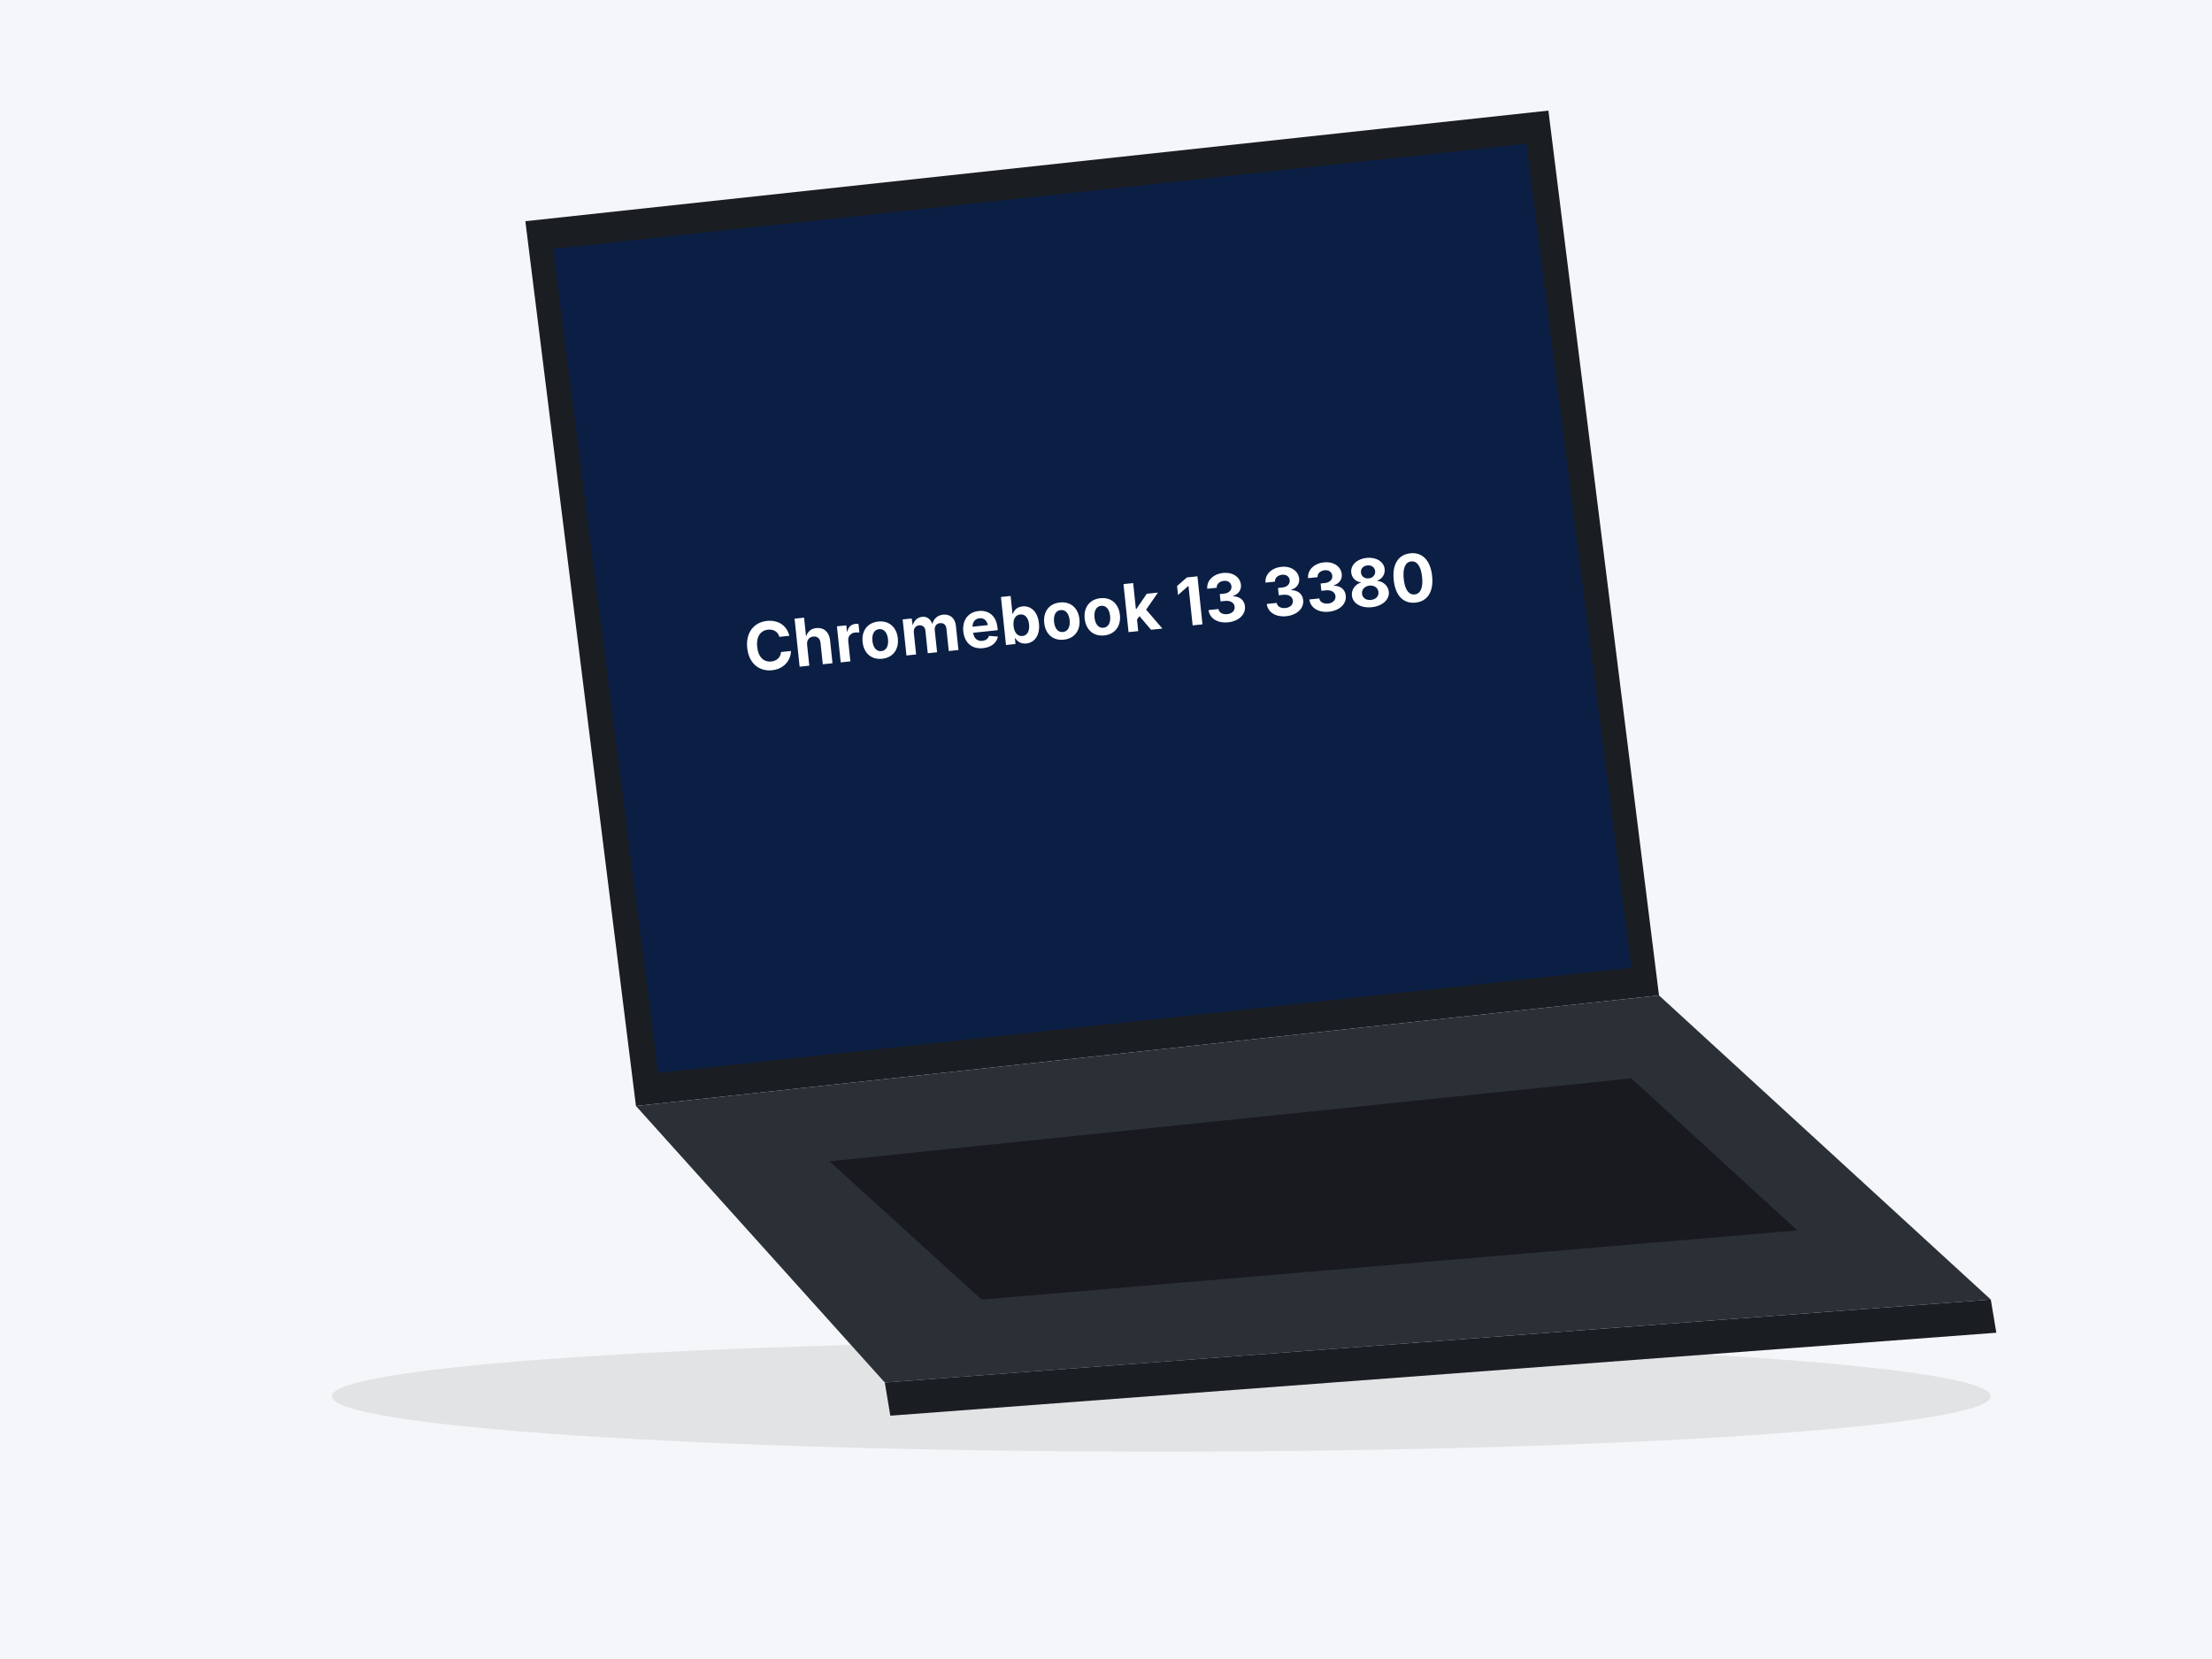
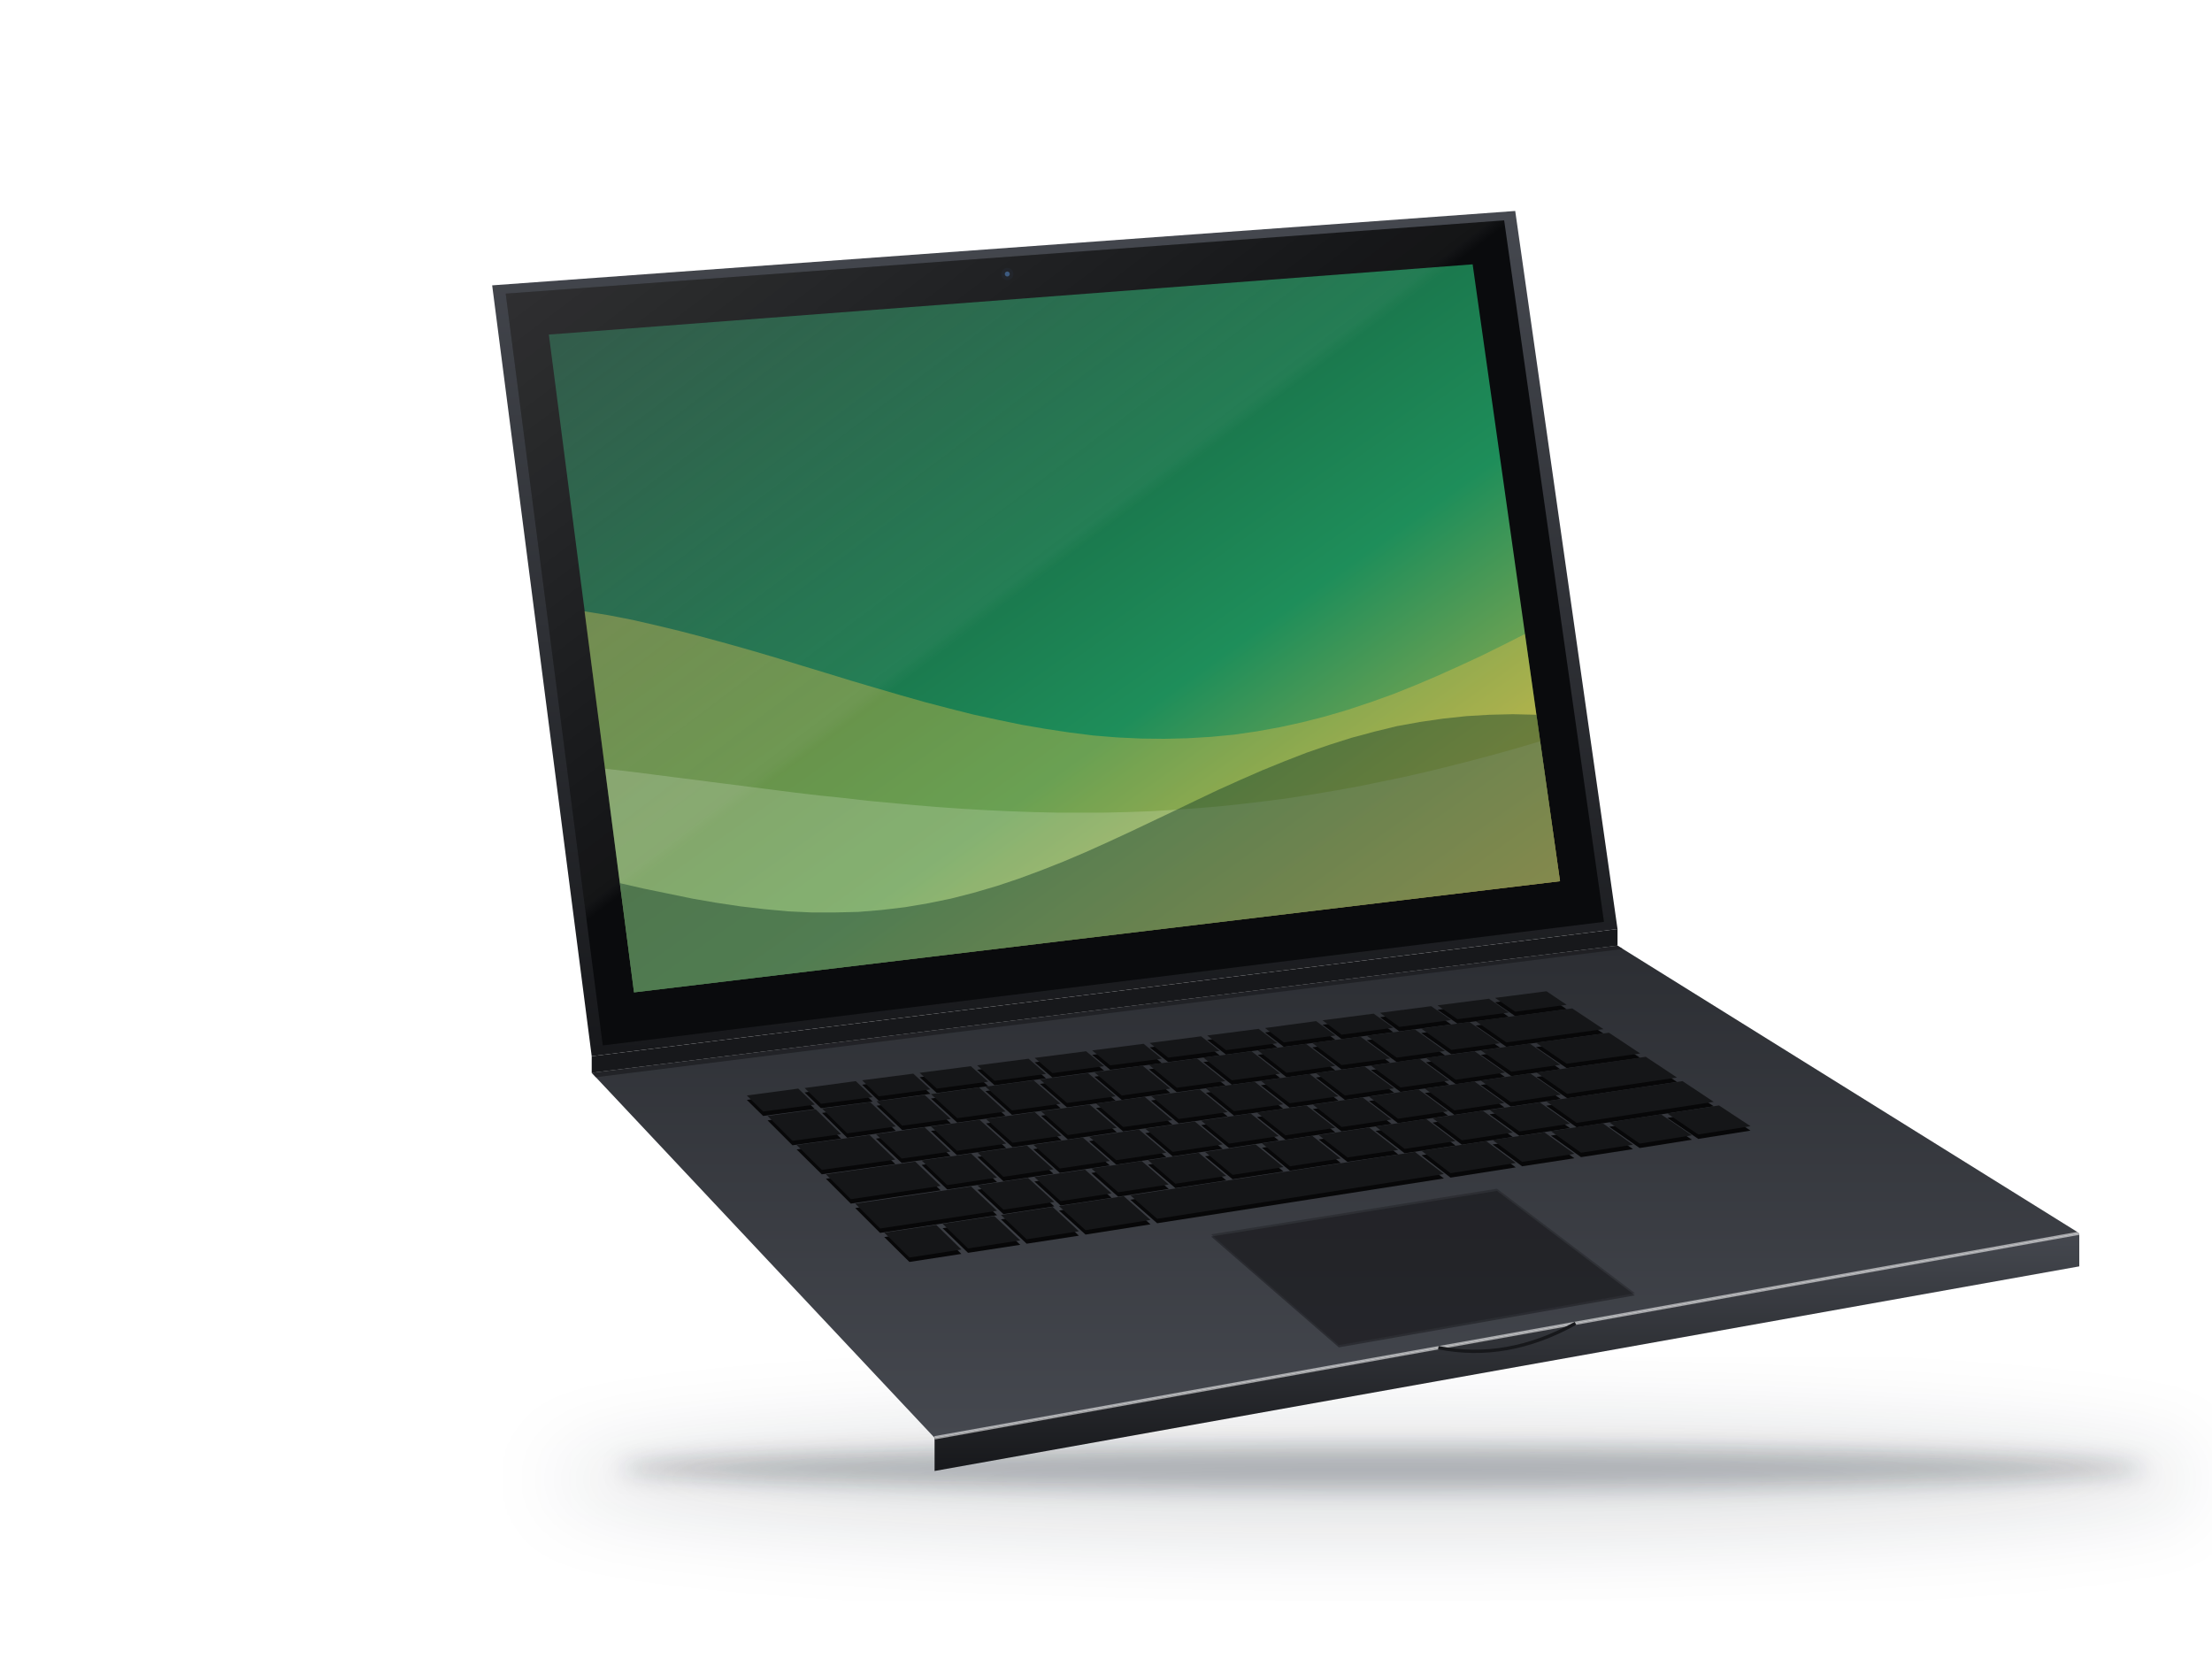
<svg xmlns="http://www.w3.org/2000/svg" viewBox="0 0 800 600" role="img" aria-label="Chromebook 13 3380">
-   <rect width="800" height="600" fill="#F4F6F9" />
-   <ellipse cx="420" cy="505" rx="300" ry="20" fill="#000" opacity=".08" />
-   <path d="M190 80 L560 40 L600 360 L230 400 Z" fill="#1A1D22" />
-   <path d="M200 90 L552 52 L590 350 L238 388 Z" fill="#0B1F44" />
-   <text x="395" y="230" text-anchor="middle" transform="rotate(-6 395 230)" font-family="Inter,Arial,sans-serif" font-size="24" font-weight="700" fill="#fff">Chromebook 13 3380</text>
-   <path d="M230 400 L600 360 L720 470 L320 500 Z" fill="#2B2F36" />
-   <path d="M320 500 L720 470 L722 482 L322 512 Z" fill="#1A1D22" />
-   <path d="M300 420 L590 390 L650 445 L355 470 Z" fill="#0F1115" opacity=".7" />
+   <rect width="800" height="600" fill="#FFFFFF" />
+   <defs>
+     <filter id="shs18" x="-20%" y="-50%" width="140%" height="200%">
+       <feGaussianBlur stdDeviation="14" />
+     </filter>
+     <filter id="sh2s18" x="-20%" y="-50%" width="140%" height="200%">
+       <feGaussianBlur stdDeviation="4" />
+     </filter>
+     <linearGradient id="lids18" x1="0" y1="0" x2="1" y2="1">
+       <stop offset="0" stop-color="#45484F" />
+       <stop offset=".55" stop-color="#2C2E33" />
+       <stop offset="1" stop-color="#17181B" />
+     </linearGradient>
+     <linearGradient id="decks18" x1="0" y1="0" x2="0" y2="1">
+       <stop offset="0" stop-color="#2C2E33" />
+       <stop offset="1" stop-color="#45484F" />
+     </linearGradient>
+     <linearGradient id="edges18" x1="0" y1="0" x2="0" y2="1">
+       <stop offset="0" stop-color="#45484F" />
+       <stop offset="1" stop-color="#17181B" />
+     </linearGradient>
+     <linearGradient id="glares18" x1="0" y1="0" x2="1" y2="1">
+       <stop offset="0" stop-color="#fff" stop-opacity=".16" />
+       <stop offset=".45" stop-color="#fff" stop-opacity=".04" />
+       <stop offset=".46" stop-color="#fff" stop-opacity="0" />
+     </linearGradient>
+     <linearGradient id="wps18" x1="0" y1="0" x2="1" y2="1">
+       <stop offset="0" stop-color="#123B2A" />
+       <stop offset=".6" stop-color="#1E8E5A" />
+       <stop offset="1" stop-color="#F6C445" />
+     </linearGradient>
+   </defs>
+   <ellipse cx="500" cy="535" rx="300" ry="22" fill="#0B1220" opacity=".12" filter="url(#shs18)" />
+   <ellipse cx="500" cy="531" rx="276" ry="7.7" fill="#0B1220" opacity=".25" filter="url(#sh2s18)" />
+   <polygon points="338,520 752,446 752,458 338,532" fill="url(#edges18)" />
+   <polygon points="214,388 585,342 752,446 338,520" fill="url(#decks18)" />
+   <polygon points="214,388 585,342 587,343.2 215.5,389.6" fill="#17181B" opacity=".6" />
+   <polygon points="270.1,397.8 288.7,395.3 294.7,401.1 276,403.6" fill="#070708" />
+   <polygon points="270.1,396.2 288.7,393.7 294.7,399.5 276,402" fill="#151618" />
+   <polygon points="291,395.1 309.5,392.6 315.6,398.4 296.9,400.8" fill="#070708" />
+   <polygon points="291,393.5 309.5,391 315.6,396.8 296.9,399.2" fill="#151618" />
+   <polygon points="311.8,392.3 330.3,389.9 336.5,395.6 317.8,398.1" fill="#070708" />
+   <polygon points="311.8,390.7 330.3,388.3 336.5,394 317.8,396.5" fill="#151618" />
+   <polygon points="332.6,389.6 351.1,387.2 357.4,392.8 338.8,395.3" fill="#070708" />
+   <polygon points="332.6,388 351.1,385.6 357.4,391.2 338.8,393.7" fill="#151618" />
+   <polygon points="353.4,386.9 372,384.5 378.3,390 359.7,392.5" fill="#070708" />
+   <polygon points="353.4,385.3 372,382.9 378.3,388.4 359.7,390.9" fill="#151618" />
+   <polygon points="374.2,384.2 392.8,381.8 399.3,387.2 380.6,389.7" fill="#070708" />
+   <polygon points="374.2,382.6 392.8,380.2 399.3,385.6 380.6,388.1" fill="#151618" />
+   <polygon points="395,381.5 413.6,379.1 420.2,384.5 401.5,386.9" fill="#070708" />
+   <polygon points="395,379.9 413.6,377.5 420.2,382.9 401.5,385.3" fill="#151618" />
+   <polygon points="415.8,378.8 434.4,376.4 441.1,381.7 422.5,384.1" fill="#070708" />
+   <polygon points="415.8,377.2 434.4,374.8 441.1,380.1 422.5,382.5" fill="#151618" />
+   <polygon points="436.6,376.1 455.2,373.7 462,378.9 443.4,381.4" fill="#070708" />
+   <polygon points="436.6,374.5 455.2,372.1 462,377.3 443.4,379.8" fill="#151618" />
+   <polygon points="457.5,373.4 476,370.9 483,376.1 464.3,378.6" fill="#070708" />
+   <polygon points="457.5,371.8 476,369.3 483,374.5 464.3,377" fill="#151618" />
+   <polygon points="478.3,370.6 496.8,368.2 503.9,373.3 485.2,375.8" fill="#070708" />
+   <polygon points="478.3,369 496.8,366.6 503.9,371.7 485.2,374.2" fill="#151618" />
+   <polygon points="499.1,367.9 517.6,365.5 524.8,370.5 506.1,373" fill="#070708" />
+   <polygon points="499.1,366.3 517.6,363.9 524.8,368.9 506.1,371.4" fill="#151618" />
+   <polygon points="519.9,365.2 538.5,362.8 545.7,367.8 527.1,370.2" fill="#070708" />
+   <polygon points="519.9,363.6 538.5,361.2 545.7,366.2 527.1,368.6" fill="#151618" />
+   <polygon points="540.7,362.5 559.3,360.1 566.6,365 548,367.5" fill="#070708" />
+   <polygon points="540.7,360.9 559.3,358.5 566.6,363.4 548,365.9" fill="#151618" />
+   <polygon points="277.6,405.2 295,402.8 304.2,411.8 286.6,414.2" fill="#070708" />
+   <polygon points="277.6,403.6 295,401.2 304.2,410.2 286.6,412.6" fill="#151618" />
+   <polygon points="297.3,402.5 314.7,400.2 324,409 306.4,411.5" fill="#070708" />
+   <polygon points="297.3,400.9 314.7,398.6 324,407.4 306.4,409.9" fill="#151618" />
+   <polygon points="317,399.9 334.4,397.6 343.9,406.3 326.3,408.7" fill="#070708" />
+   <polygon points="317,398.3 334.4,396 343.9,404.7 326.3,407.1" fill="#151618" />
+   <polygon points="336.7,397.3 354.1,394.9 363.7,403.6 346.2,406" fill="#070708" />
+   <polygon points="336.7,395.7 354.1,393.3 363.7,402 346.2,404.4" fill="#151618" />
+   <polygon points="356.4,394.6 373.8,392.3 383.6,400.8 366,403.2" fill="#070708" />
+   <polygon points="356.4,393 373.8,390.7 383.6,399.2 366,401.6" fill="#151618" />
+   <polygon points="376.1,392 393.5,389.7 403.5,398.1 385.9,400.5" fill="#070708" />
+   <polygon points="376.1,390.4 393.5,388.1 403.5,396.5 385.9,398.9" fill="#151618" />
+   <polygon points="395.8,389.4 413.2,387 423.3,395.3 405.7,397.8" fill="#070708" />
+   <polygon points="395.8,387.8 413.2,385.4 423.3,393.7 405.7,396.2" fill="#151618" />
+   <polygon points="415.5,386.7 432.9,384.4 443.2,392.6 425.6,395" fill="#070708" />
+   <polygon points="415.5,385.1 432.9,382.8 443.2,391 425.6,393.4" fill="#151618" />
+   <polygon points="435.2,384.1 452.6,381.8 463,389.9 445.5,392.3" fill="#070708" />
+   <polygon points="435.2,382.5 452.6,380.2 463,388.3 445.5,390.7" fill="#151618" />
+   <polygon points="454.9,381.5 472.3,379.1 482.9,387.1 465.3,389.6" fill="#070708" />
+   <polygon points="454.9,379.9 472.3,377.5 482.9,385.5 465.3,388" fill="#151618" />
+   <polygon points="474.6,378.8 492,376.5 502.8,384.4 485.2,386.8" fill="#070708" />
+   <polygon points="474.6,377.2 492,374.9 502.8,382.8 485.2,385.2" fill="#151618" />
+   <polygon points="494.3,376.2 511.7,373.9 522.6,381.7 505.1,384.1" fill="#070708" />
+   <polygon points="494.3,374.6 511.7,372.3 522.6,380.1 505.1,382.5" fill="#151618" />
+   <polygon points="514,373.6 531.4,371.2 542.5,378.9 524.9,381.3" fill="#070708" />
+   <polygon points="514,372 531.4,369.6 542.5,377.3 524.9,379.7" fill="#151618" />
+   <polygon points="533.7,370.9 568.6,366.3 579.9,373.8 544.8,378.6" fill="#070708" />
+   <polygon points="533.7,369.3 568.6,364.7 579.9,372.2 544.8,377" fill="#151618" />
+   <polygon points="288.1,415.7 314.5,412.1 323.8,421 297.2,424.7" fill="#070708" />
+   <polygon points="288.1,414.1 314.5,410.5 323.8,419.4 297.2,423.1" fill="#151618" />
+   <polygon points="316.8,411.8 334.4,409.3 343.8,418.1 326.1,420.6" fill="#070708" />
+   <polygon points="316.8,410.2 334.4,407.7 343.8,416.5 326.1,419" fill="#151618" />
+   <polygon points="336.7,409 354.3,406.6 363.9,415.2 346.1,417.8" fill="#070708" />
+   <polygon points="336.7,407.4 354.3,405 363.9,413.6 346.1,416.2" fill="#151618" />
+   <polygon points="356.6,406.3 374.2,403.8 383.9,412.4 366.2,414.9" fill="#070708" />
+   <polygon points="356.6,404.7 374.2,402.2 383.9,410.8 366.2,413.3" fill="#151618" />
+   <polygon points="376.5,403.5 394.1,401.1 403.9,409.5 386.2,412.1" fill="#070708" />
+   <polygon points="376.5,401.9 394.1,399.5 403.9,407.9 386.2,410.5" fill="#151618" />
+   <polygon points="396.4,400.7 414,398.3 424,406.7 406.2,409.2" fill="#070708" />
+   <polygon points="396.4,399.1 414,396.7 424,405.1 406.2,407.6" fill="#151618" />
+   <polygon points="416.3,398 433.9,395.6 444,403.8 426.3,406.3" fill="#070708" />
+   <polygon points="416.3,396.4 433.9,394 444,402.2 426.3,404.7" fill="#151618" />
+   <polygon points="436.1,395.2 453.7,392.8 464.1,401 446.3,403.5" fill="#070708" />
+   <polygon points="436.1,393.6 453.7,391.2 464.1,399.4 446.3,401.9" fill="#151618" />
+   <polygon points="456,392.5 473.6,390 484.1,398.1 466.4,400.6" fill="#070708" />
+   <polygon points="456,390.9 473.6,388.4 484.1,396.5 466.4,399" fill="#151618" />
+   <polygon points="475.9,389.7 493.5,387.3 504.2,395.2 486.4,397.8" fill="#070708" />
+   <polygon points="475.9,388.1 493.5,385.7 504.2,393.6 486.4,396.2" fill="#151618" />
+   <polygon points="495.8,387 513.4,384.5 524.2,392.4 506.5,394.9" fill="#070708" />
+   <polygon points="495.8,385.4 513.4,382.9 524.2,390.8 506.5,393.3" fill="#151618" />
+   <polygon points="515.7,384.2 533.3,381.8 544.3,389.5 526.5,392.1" fill="#070708" />
+   <polygon points="515.7,382.6 533.3,380.2 544.3,387.9 526.5,390.5" fill="#151618" />
+   <polygon points="535.6,381.5 553.2,379 564.3,386.7 546.6,389.2" fill="#070708" />
+   <polygon points="535.6,379.9 553.2,377.4 564.3,385.1 546.6,387.6" fill="#151618" />
+   <polygon points="555.5,378.7 581.9,375.1 593.2,382.6 566.6,386.3" fill="#070708" />
+   <polygon points="555.5,377.1 581.9,373.5 593.2,381 566.6,384.7" fill="#151618" />
+   <polygon points="298.7,426.3 331,421.7 340.2,430.5 307.7,435.3" fill="#070708" />
+   <polygon points="298.7,424.7 331,420.1 340.2,428.9 307.7,433.7" fill="#151618" />
+   <polygon points="333.3,421.3 351.2,418.8 360.6,427.5 342.6,430.2" fill="#070708" />
+   <polygon points="333.3,419.7 351.2,417.2 360.6,425.9 342.6,428.6" fill="#151618" />
+   <polygon points="353.5,418.4 371.4,415.9 381,424.5 362.9,427.2" fill="#070708" />
+   <polygon points="353.5,416.8 371.4,414.3 381,422.9 362.9,425.6" fill="#151618" />
+   <polygon points="373.7,415.6 391.6,413 401.4,421.5 383.3,424.2" fill="#070708" />
+   <polygon points="373.7,414 391.6,411.4 401.4,419.9 383.3,422.6" fill="#151618" />
+   <polygon points="393.9,412.7 411.9,410.1 421.8,418.5 403.7,421.2" fill="#070708" />
+   <polygon points="393.9,411.1 411.9,408.5 421.8,416.9 403.7,419.6" fill="#151618" />
+   <polygon points="414.2,409.8 432.1,407.2 442.2,415.5 424.1,418.2" fill="#070708" />
+   <polygon points="414.2,408.2 432.1,405.6 442.2,413.9 424.1,416.6" fill="#151618" />
+   <polygon points="434.4,406.9 452.3,404.3 462.5,412.5 444.5,415.2" fill="#070708" />
+   <polygon points="434.4,405.3 452.3,402.7 462.5,410.9 444.5,413.6" fill="#151618" />
+   <polygon points="454.6,404 472.5,401.4 482.9,409.5 464.9,412.2" fill="#070708" />
+   <polygon points="454.6,402.4 472.5,399.8 482.9,407.9 464.9,410.6" fill="#151618" />
+   <polygon points="474.8,401.1 492.8,398.5 503.3,406.5 485.2,409.2" fill="#070708" />
+   <polygon points="474.8,399.5 492.8,396.9 503.3,404.9 485.2,407.6" fill="#151618" />
+   <polygon points="495.1,398.2 513,395.6 523.7,403.5 505.6,406.2" fill="#070708" />
+   <polygon points="495.1,396.6 513,394 523.7,401.9 505.6,404.6" fill="#151618" />
+   <polygon points="515.3,395.3 533.2,392.7 544.1,400.5 526,403.2" fill="#070708" />
+   <polygon points="515.3,393.7 533.2,391.1 544.1,398.9 526,401.6" fill="#151618" />
+   <polygon points="535.5,392.4 553.4,389.8 564.5,397.5 546.4,400.2" fill="#070708" />
+   <polygon points="535.5,390.8 553.4,388.2 564.5,395.9 546.4,398.6" fill="#151618" />
+   <polygon points="555.7,389.5 595.2,383.8 606.5,391.3 566.8,397.2" fill="#070708" />
+   <polygon points="555.7,387.9 595.2,382.2 606.5,389.7 566.8,395.6" fill="#151618" />
+   <polygon points="309.3,436.9 351.2,430.7 360.6,439.5 318.3,445.9" fill="#070708" />
+   <polygon points="309.3,435.3 351.2,429.1 360.6,437.9 318.3,444.3" fill="#151618" />
+   <polygon points="353.5,430.3 371.8,427.6 381.3,436.3 362.9,439.1" fill="#070708" />
+   <polygon points="353.5,428.7 371.8,426 381.3,434.7 362.9,437.5" fill="#151618" />
+   <polygon points="374.1,427.3 392.4,424.6 402,433.2 383.6,436" fill="#070708" />
+   <polygon points="374.1,425.7 392.4,423 402,431.6 383.6,434.4" fill="#151618" />
+   <polygon points="394.7,424.2 412.9,421.5 422.7,430 404.4,432.8" fill="#070708" />
+   <polygon points="394.7,422.6 412.9,419.9 422.7,428.4 404.4,431.2" fill="#151618" />
+   <polygon points="415.2,421.2 433.5,418.5 443.5,426.9 425.1,429.7" fill="#070708" />
+   <polygon points="415.2,419.6 433.5,416.9 443.5,425.3 425.1,428.1" fill="#151618" />
+   <polygon points="435.8,418.2 454.1,415.5 464.2,423.7 445.8,426.5" fill="#070708" />
+   <polygon points="435.8,416.6 454.1,413.9 464.2,422.1 445.8,424.9" fill="#151618" />
+   <polygon points="456.4,415.1 474.6,412.4 484.9,420.6 466.5,423.4" fill="#070708" />
+   <polygon points="456.4,413.5 474.6,410.8 484.9,419 466.5,421.8" fill="#151618" />
+   <polygon points="476.9,412.1 495.2,409.4 505.7,417.5 487.3,420.2" fill="#070708" />
+   <polygon points="476.9,410.5 495.2,407.8 505.7,415.9 487.3,418.6" fill="#151618" />
+   <polygon points="497.5,409 515.8,406.3 526.4,414.3 508,417.1" fill="#070708" />
+   <polygon points="497.5,407.4 515.8,404.7 526.4,412.7 508,415.5" fill="#151618" />
+   <polygon points="518.1,406 536.3,403.3 547.1,411.2 528.7,414" fill="#070708" />
+   <polygon points="518.1,404.4 536.3,401.7 547.1,409.6 528.7,412.4" fill="#151618" />
+   <polygon points="538.7,403 556.9,400.3 567.8,408 549.5,410.8" fill="#070708" />
+   <polygon points="538.7,401.4 556.9,398.7 567.8,406.4 549.5,409.2" fill="#151618" />
+   <polygon points="559.2,399.9 608.5,392.6 619.8,400.1 570.2,407.7" fill="#070708" />
+   <polygon points="559.2,398.3 608.5,391 619.8,398.5 570.2,406.1" fill="#151618" />
+   <polygon points="319.8,447.4 338.6,444.6 347.7,453.5 328.9,456.4" fill="#070708" />
+   <polygon points="319.8,445.8 338.6,443 347.7,451.9 328.9,454.8" fill="#151618" />
+   <polygon points="340.9,444.2 359.6,441.4 369,450.2 350.1,453.1" fill="#070708" />
+   <polygon points="340.9,442.6 359.6,439.8 369,448.6 350.1,451.5" fill="#151618" />
+   <polygon points="362,441 380.7,438.1 390.2,446.9 371.3,449.8" fill="#070708" />
+   <polygon points="362,439.4 380.7,436.5 390.2,445.3 371.3,448.2" fill="#151618" />
+   <polygon points="383,437.8 406.4,434.2 416.1,442.8 392.6,446.5" fill="#070708" />
+   <polygon points="383,436.2 406.4,432.6 416.1,441.2 392.6,444.9" fill="#151618" />
+   <polygon points="408.8,433.9 511.7,418.2 522.2,426.2 418.5,442.4" fill="#070708" />
+   <polygon points="408.8,432.3 511.7,416.6 522.2,424.6 418.5,440.8" fill="#151618" />
+   <polygon points="514.1,417.8 537.5,414.3 548.2,422.2 524.6,425.9" fill="#070708" />
+   <polygon points="514.1,416.2 537.5,412.7 548.2,420.6 524.6,424.3" fill="#151618" />
+   <polygon points="539.8,413.9 558.5,411.1 569.4,418.9 550.5,421.8" fill="#070708" />
+   <polygon points="539.8,412.3 558.5,409.5 569.4,417.3 550.5,420.2" fill="#151618" />
+   <polygon points="560.9,410.7 579.6,407.8 590.6,415.6 571.8,418.5" fill="#070708" />
+   <polygon points="560.9,409.1 579.6,406.2 590.6,414 571.8,416.9" fill="#151618" />
+   <polygon points="582,407.5 600.7,404.6 611.9,412.2 593,415.2" fill="#070708" />
+   <polygon points="582,405.9 600.7,403 611.9,410.6 593,413.6" fill="#151618" />
+   <polygon points="603,404.3 621.7,401.4 633.1,408.9 614.2,411.9" fill="#070708" />
+   <polygon points="603,402.7 621.7,399.8 633.1,407.3 614.2,410.3" fill="#151618" />
+   <polygon points="438,447.2 541.4,430.7 591.3,468.5 484.2,487.3" fill="#17181B" opacity=".5" />
+   <polygon points="438,446.4 541.4,429.9 591.3,467.7 484.2,486.5" fill="#17181B" opacity=".35" />
+   <polyline points="338,520 752,446" stroke="#fff" stroke-opacity=".55" stroke-width="1.2" fill="none" />
+   <path d="M520.2 487.4 Q545 492.4 569.8 478.6" stroke="#17181B" stroke-width="1.2" fill="none" />
+   <polygon points="214,382 585,336 585,342 214,388" fill="#17181B" />
+   <polygon points="178,103.2 548,76.3 585,336 214,382" fill="url(#edges18)" />
+   <polygon points="182.9,106.2 544,79.7 580.1,333.4 218,378.1" fill="#0A0B0D" />
+   <polygon points="198.5,121 532.6,95.6 564.2,318.7 229.3,358.9" fill="url(#wps18)" />
+   <polygon points="211.4,221.1 220.1,222.5 228.8,224.2 237.5,226.2 246.2,228.3 255,230.6 263.8,233 272.6,235.5 281.4,238.1 290.2,240.8 299.1,243.5 307.9,246.2 316.7,248.8 325.6,251.4 334.4,253.9 343.2,256.2 351.9,258.4 360.7,260.3 369.4,262.1 378.1,263.6 386.7,264.9 395.4,266 404,266.7 412.5,267.1 421,267.2 429.5,267 437.9,266.5 446.3,265.7 454.6,264.5 462.9,263 471.1,261.2 479.3,259.1 487.5,256.7 495.6,254 503.7,251.1 511.7,247.9 519.7,244.5 527.7,240.9 535.7,237.2 543.6,233.3 551.5,229.3 564.2,318.7 229.3,358.9" fill="#F6C445" opacity="0.35" />
+   <polygon points="218.8,278 227.4,279 236.1,280.1 244.7,281.2 253.3,282.3 261.9,283.4 270.6,284.5 279.2,285.6 287.8,286.7 296.4,287.7 305.1,288.6 313.7,289.6 322.3,290.4 330.9,291.2 339.4,291.9 348,292.5 356.6,293 365.1,293.4 373.7,293.7 382.2,293.9 390.7,293.9 399.2,293.9 407.6,293.7 416.1,293.4 424.5,292.9 432.9,292.3 441.3,291.6 449.7,290.7 458.1,289.7 466.4,288.6 474.7,287.3 483,285.9 491.3,284.4 499.6,282.7 507.8,281 516.1,279.1 524.3,277.1 532.5,275 540.7,272.8 548.9,270.5 557,268.1 564.2,318.7 229.3,358.9" fill="#ffffff" opacity="0.18" />
+   <polygon points="224.2,319.4 232.9,321.4 241.7,323.2 250.4,325 259.1,326.5 267.8,327.8 276.4,328.8 285,329.6 293.5,330 302.1,330 310.5,329.8 318.9,329.1 327.3,328.1 335.6,326.7 343.9,325 352.1,322.9 360.3,320.5 368.4,317.8 376.5,314.8 384.6,311.6 392.6,308.2 400.6,304.6 408.6,300.9 416.6,297.1 424.6,293.3 432.5,289.5 440.5,285.7 448.5,282.1 456.5,278.6 464.6,275.3 472.6,272.2 480.7,269.4 488.9,266.8 497.1,264.6 505.3,262.6 513.6,261.1 521.9,259.9 530.3,259 538.7,258.5 547.1,258.3 555.7,258.5 564.2,318.7 229.3,358.9" fill="#123B2A" opacity="0.45" />
+   <polygon points="182.9,106.2 544,79.7 580.1,333.4 218,378.1" fill="url(#glares18)" />
+   <circle cx="364.3" cy="99.1" r="2.2" fill="#22252B" />
+   <circle cx="364.3" cy="99.1" r=".9" fill="#3D5A80" />
</svg>
